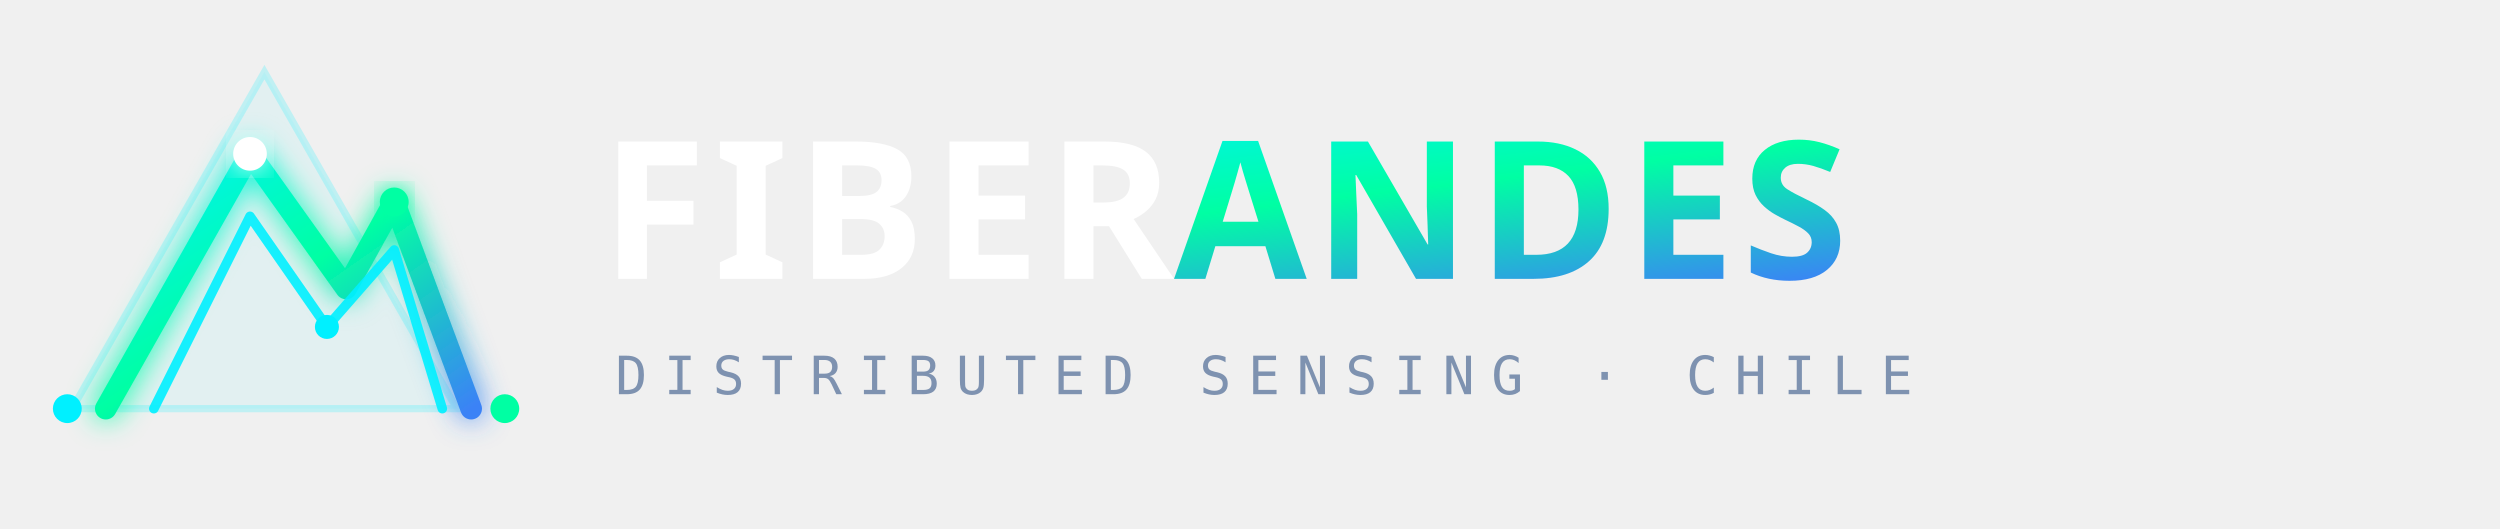
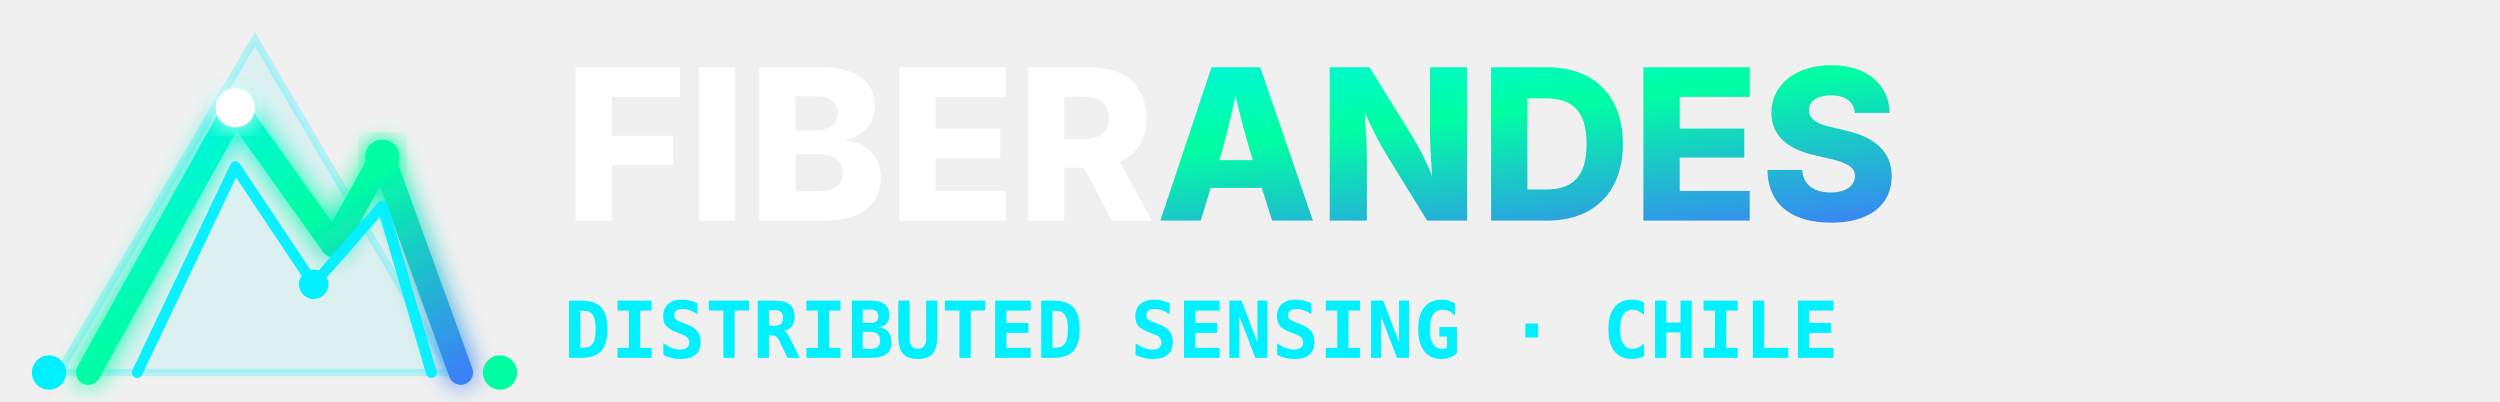
- <svg xmlns="http://www.w3.org/2000/svg" viewBox="0 0 520 110" fill="none">
+ <svg xmlns="http://www.w3.org/2000/svg" viewBox="0 0 510 82" fill="none">
  <defs>
    <linearGradient id="fa-laser" x1="0%" y1="0%" x2="100%" y2="100%">
      <stop offset="0%" stop-color="#00F0FF" />
      <stop offset="50%" stop-color="#00FFA3" />
      <stop offset="100%" stop-color="#3B82F6" />
    </linearGradient>
    <linearGradient id="fa-core" x1="0%" y1="0%" x2="100%" y2="0%">
      <stop offset="0%" stop-color="#FFFFFF" />
      <stop offset="100%" stop-color="#00F0FF" />
    </linearGradient>
    <filter id="fa-glow" x="-20%" y="-20%" width="140%" height="140%">
-       <feGaussianBlur stdDeviation="3" result="blur" />
+       <feGaussianBlur stdDeviation="2.5" result="blur" />
      <feComposite in="SourceGraphic" in2="blur" operator="over" />
    </filter>
  </defs>
-   <g transform="translate(10, 10)">
-     <path d="M45 5 L85 75 L5 75 Z" fill="rgba(0,240,255,0.06)" stroke="rgba(0,240,255,0.2)" stroke-width="1.5" />
-     <path d="M12 75 L42 22 L62 50 L72 32 L88 75" stroke="url(#fa-laser)" stroke-width="4.5" stroke-linecap="round" stroke-linejoin="round" filter="url(#fa-glow)" />
-     <path d="M22 75 L42 35 L58 58 L72 42 L82 75" stroke="#00F0FF" stroke-width="2" stroke-linecap="round" stroke-linejoin="round" opacity="0.9" />
-     <circle cx="42" cy="22" r="3.5" fill="#FFFFFF" filter="url(#fa-glow)" />
-     <circle cx="72" cy="32" r="3" fill="#00FFA3" filter="url(#fa-glow)" />
-     <circle cx="58" cy="58" r="2.5" fill="#00F0FF" />
-     <line x1="0" y1="75" x2="95" y2="75" stroke="url(#fa-laser)" stroke-width="2.5" stroke-linecap="round" />
-     <circle cx="4" cy="75" r="3" fill="#00F0FF" />
-     <circle cx="95" cy="75" r="3" fill="#00FFA3" />
+   <g transform="translate(4, 2)">
+     <path d="M48 6 L88 74 L8 74 Z" fill="rgba(0,240,255,0.08)" stroke="rgba(0,240,255,0.25)" stroke-width="1.5" />
+     <path d="M14 74 L44 20 L64 48 L74 30 L90 74" stroke="url(#fa-laser)" stroke-width="5" stroke-linecap="round" stroke-linejoin="round" filter="url(#fa-glow)" />
+     <path d="M24 74 L44 32 L60 56 L74 40 L84 74" stroke="#00F0FF" stroke-width="2.2" stroke-linecap="round" stroke-linejoin="round" opacity="0.95" />
+     <circle cx="44" cy="20" r="4" fill="#FFFFFF" filter="url(#fa-glow)" />
+     <circle cx="74" cy="30" r="3.5" fill="#00FFA3" filter="url(#fa-glow)" />
+     <circle cx="60" cy="56" r="3" fill="#00F0FF" />
+     <line x1="2" y1="74" x2="98" y2="74" stroke="url(#fa-laser)" stroke-width="3" stroke-linecap="round" />
+     <circle cx="6" cy="74" r="3.5" fill="#00F0FF" />
+     <circle cx="98" cy="74" r="3.5" fill="#00FFA3" />
  </g>
-   <text x="125" y="58" font-family="'Space Grotesk', 'Outfit', sans-serif" font-weight="700" font-size="40" letter-spacing="1.5" fill="#FFFFFF">
-     FIBER<tspan fill="url(#fa-laser)">ANDES</tspan>
+   <text x="115" y="45" textLength="290" lengthAdjust="spacing" font-family="'Space Grotesk', system-ui, -apple-system, sans-serif" font-weight="800" font-size="43" fill="#FFFFFF">FIBER<tspan fill="url(#fa-laser)">ANDES</tspan>
  </text>
-   <text x="128" y="82" font-family="'JetBrains Mono', monospace" font-size="11" font-weight="500" letter-spacing="3.5" fill="#7E92B0">
-     DISTRIBUTED SENSING · CHILE
-   </text>
+   <text x="115" y="73" textLength="290" lengthAdjust="spacing" font-family="'JetBrains Mono', 'Space Grotesk', monospace" font-size="16" font-weight="800" fill="#00F0FF">DISTRIBUTED SENSING · CHILE</text>
</svg>
